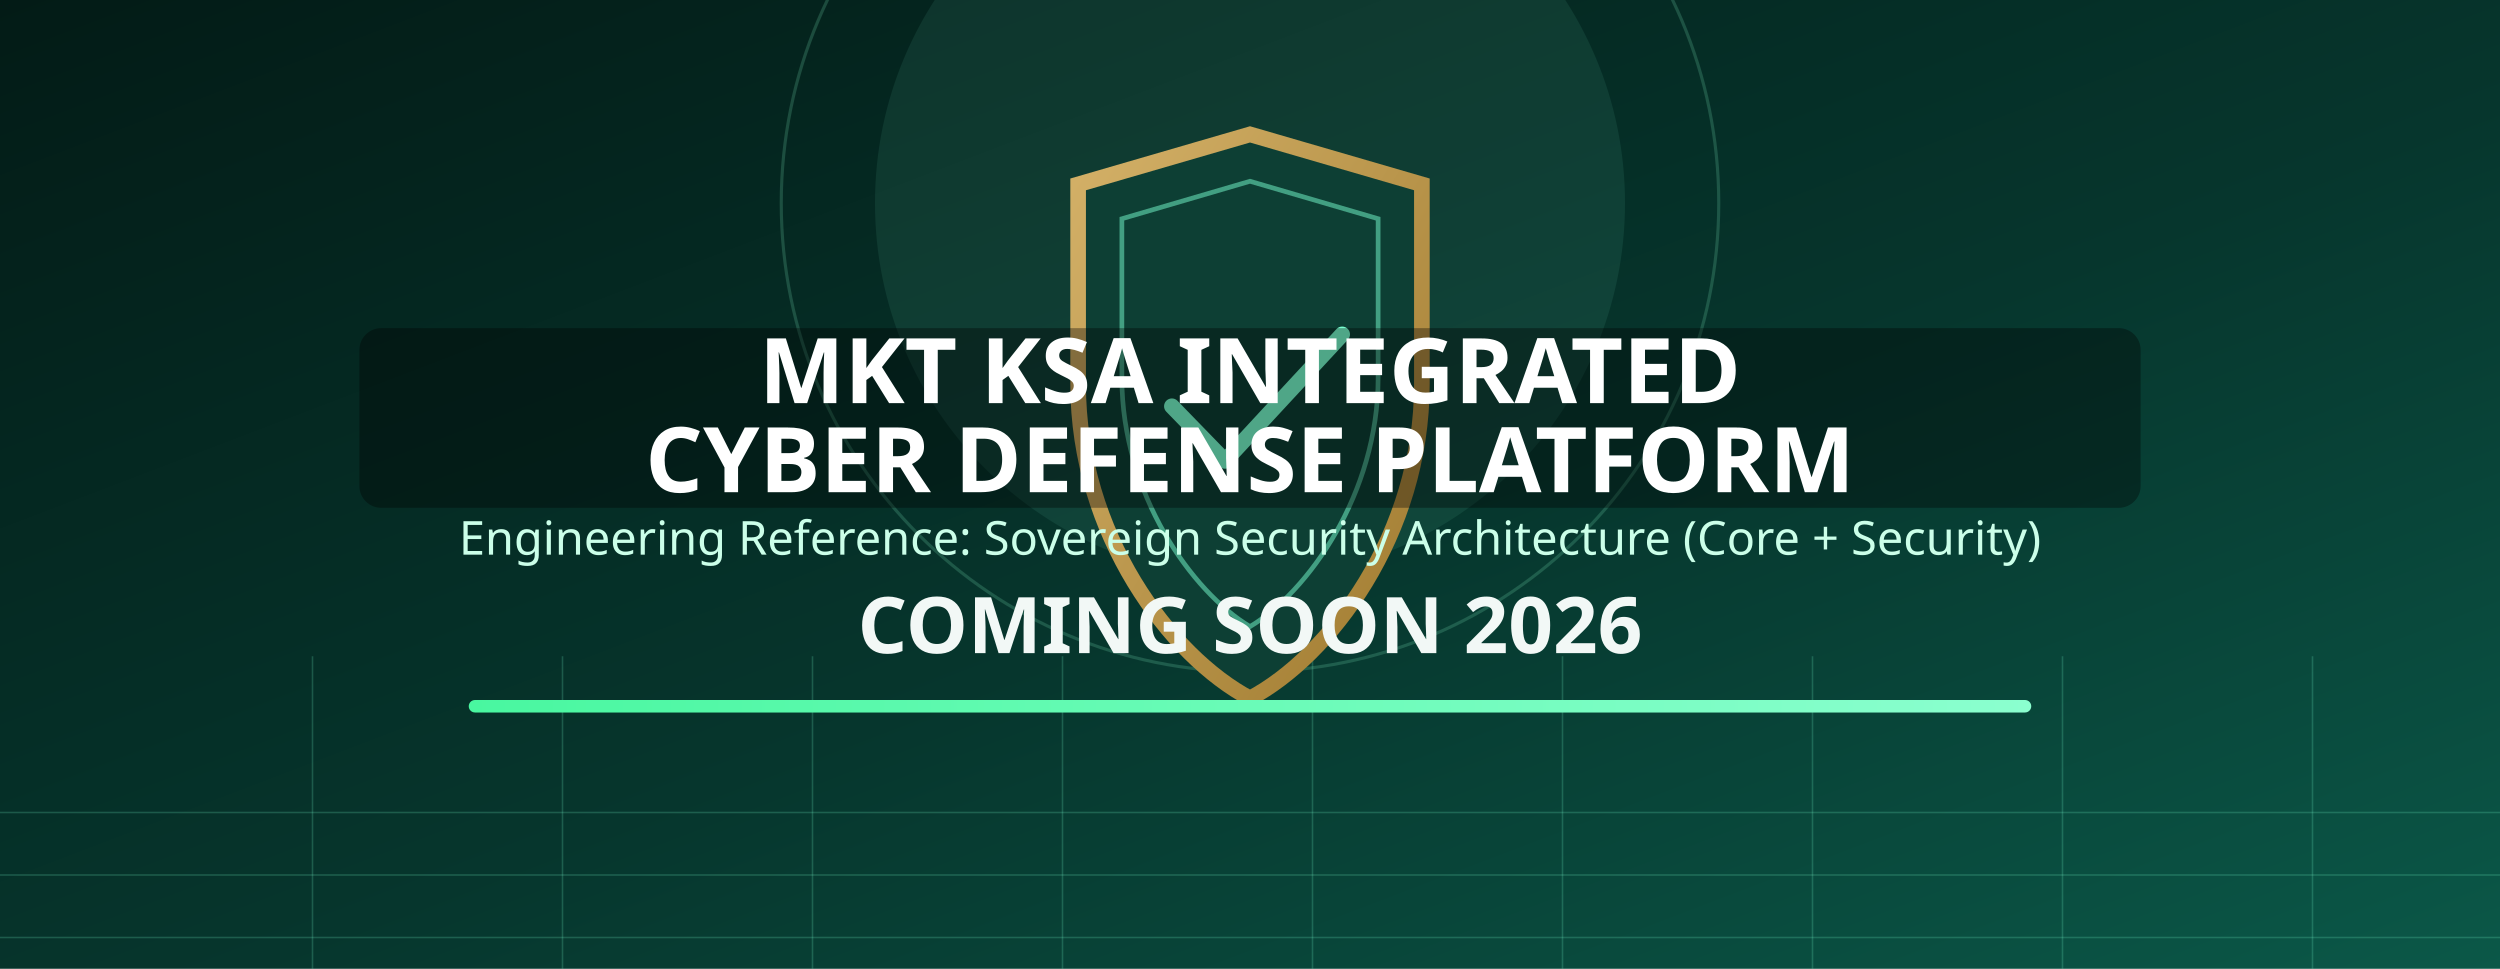
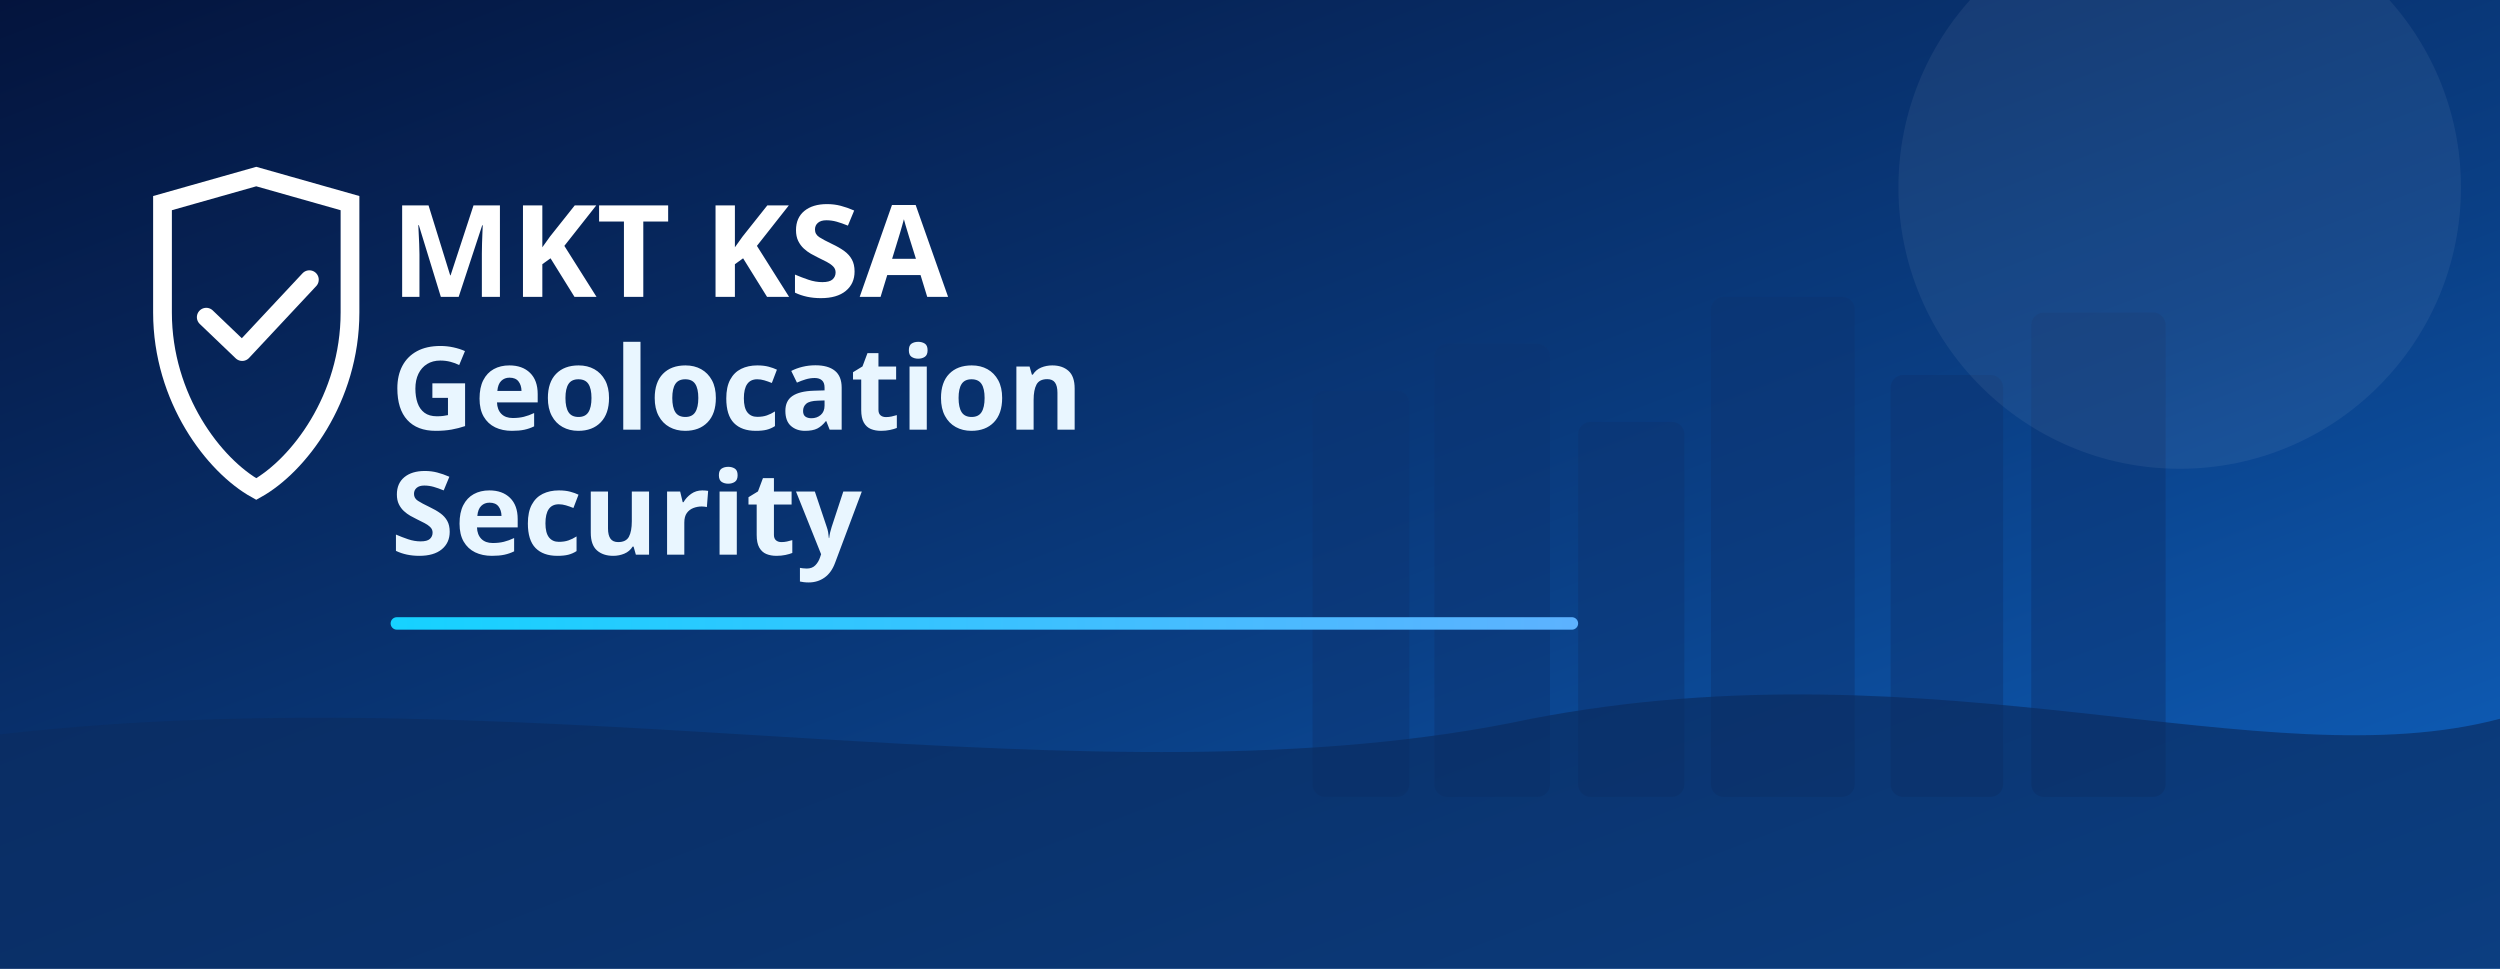
- <svg xmlns="http://www.w3.org/2000/svg" width="1600" height="620" viewBox="0 0 1600 620" role="img" aria-label="MKT KSA Integrated Cyber Defense Platform cover">
+ <svg xmlns="http://www.w3.org/2000/svg" width="1600" height="620" viewBox="0 0 1600 620" role="img" aria-label="MKT KSA Geolocation Security cover">
  <defs>
    <linearGradient id="bg" x1="0" y1="0" x2="1" y2="1">
-       <stop offset="0%" stop-color="#031b16" />
-       <stop offset="55%" stop-color="#06362d" />
-       <stop offset="100%" stop-color="#0b5848" />
+       <stop offset="0%" stop-color="#04143d" />
+       <stop offset="60%" stop-color="#0a3f85" />
+       <stop offset="100%" stop-color="#0f65c5" />
    </linearGradient>
-     <linearGradient id="neon" x1="0" y1="0" x2="1" y2="0">
-       <stop offset="0%" stop-color="#49f7a0" />
-       <stop offset="100%" stop-color="#8bffcf" />
-     </linearGradient>
-     <linearGradient id="gold" x1="0" y1="0" x2="1" y2="1">
-       <stop offset="0%" stop-color="#d4b168" />
-       <stop offset="100%" stop-color="#9f7a2f" />
+     <linearGradient id="line" x1="0" y1="0" x2="1" y2="0">
+       <stop offset="0%" stop-color="#16d2ff" />
+       <stop offset="100%" stop-color="#5db2ff" />
    </linearGradient>
  </defs>
  <rect width="1600" height="620" fill="url(#bg)" />
-   <g stroke="#79ffd0" stroke-opacity="0.2" stroke-width="1" fill="none">
-     <path d="M0 520 L1600 520" />
-     <path d="M0 560 L1600 560" />
-     <path d="M0 600 L1600 600" />
-     <path d="M200 420 L200 620" />
-     <path d="M360 420 L360 620" />
-     <path d="M520 420 L520 620" />
-     <path d="M680 420 L680 620" />
-     <path d="M840 420 L840 620" />
-     <path d="M1000 420 L1000 620" />
-     <path d="M1160 420 L1160 620" />
-     <path d="M1320 420 L1320 620" />
-     <path d="M1480 420 L1480 620" />
+   <g fill="#0c3472" fill-opacity="0.5">
+     <rect x="840" y="250" width="62" height="260" rx="8" />
+     <rect x="918" y="220" width="74" height="290" rx="8" />
+     <rect x="1010" y="270" width="68" height="240" rx="8" />
+     <rect x="1095" y="190" width="92" height="320" rx="8" />
+     <rect x="1210" y="240" width="72" height="270" rx="8" />
+     <rect x="1300" y="200" width="86" height="310" rx="8" />
  </g>
-   <circle cx="800" cy="130" r="240" fill="#84ffd5" fill-opacity="0.08" />
-   <circle cx="800" cy="130" r="300" fill="none" stroke="#8bffcf" stroke-opacity="0.18" stroke-width="2" />
-   <g transform="translate(655,70)">
-     <path d="M145 16 L255 48 V176 C255 272 196 350 145 377 C94 350 35 272 35 176 V48 Z" fill="#0d3f34" stroke="url(#gold)" stroke-width="10" />
-     <path d="M145 46 L227 70 V172 C227 246 182 309 145 331 C108 309 63 246 63 172 V70 Z" fill="none" stroke="#79ffd0" stroke-opacity="0.5" stroke-width="3" />
-     <path d="M95 190 L129 225 L204 144" fill="none" stroke="#79ffd0" stroke-width="10" stroke-linecap="round" stroke-linejoin="round" />
+   <circle cx="1395" cy="120" r="180" fill="#ffffff" fill-opacity="0.06" />
+   <path d="M0 470 C 350 430, 700 520, 980 460 C 1240 410, 1450 500, 1600 460 L1600 620 L0 620 Z" fill="#0b2c61" fill-opacity="0.68" />
+   <g transform="translate(74,95)">
+     <path d="M90 18 L150 35 V105 C150 160 117 203 90 218 C63 203 30 160 30 105 V35 Z" fill="none" stroke="#ffffff" stroke-width="12" />
+     <path d="M58 108 L81 130 L124 84" fill="none" stroke="#ffffff" stroke-width="12" stroke-linecap="round" stroke-linejoin="round" />
  </g>
-   <rect x="230" y="210" width="1140" height="115" rx="14" fill="#000000" fill-opacity="0.35" />
-   <text x="800" y="258" text-anchor="middle" fill="#ffffff" font-size="58" font-weight="700" font-family="Segoe UI, Tahoma, sans-serif">MKT KSA INTEGRATED</text>
-   <text x="800" y="315" text-anchor="middle" fill="#ffffff" font-size="58" font-weight="700" font-family="Segoe UI, Tahoma, sans-serif">CYBER DEFENSE PLATFORM</text>
-   <text x="800" y="355" text-anchor="middle" fill="#cbffe9" font-size="30" font-family="Segoe UI, Tahoma, sans-serif">Engineering Reference: Sovereign Security Architecture (Core + Security)</text>
-   <text x="800" y="418" text-anchor="middle" fill="#f2f8f6" font-size="50" font-weight="700" font-family="Segoe UI, Tahoma, sans-serif">COMING SOON 2026</text>
-   <rect x="300" y="448" width="1000" height="8" rx="4" fill="url(#neon)" />
+   <text x="250" y="190" fill="#ffffff" font-size="82" font-weight="700" font-family="Segoe UI, Tahoma, sans-serif">MKT KSA</text>
+   <text x="250" y="275" fill="#e9f6ff" font-size="74" font-weight="700" font-family="Segoe UI, Tahoma, sans-serif">Geolocation</text>
+   <text x="250" y="355" fill="#e9f6ff" font-size="74" font-weight="700" font-family="Segoe UI, Tahoma, sans-serif">Security</text>
+   <rect x="250" y="395" width="760" height="8" rx="4" fill="url(#line)" />
</svg>
